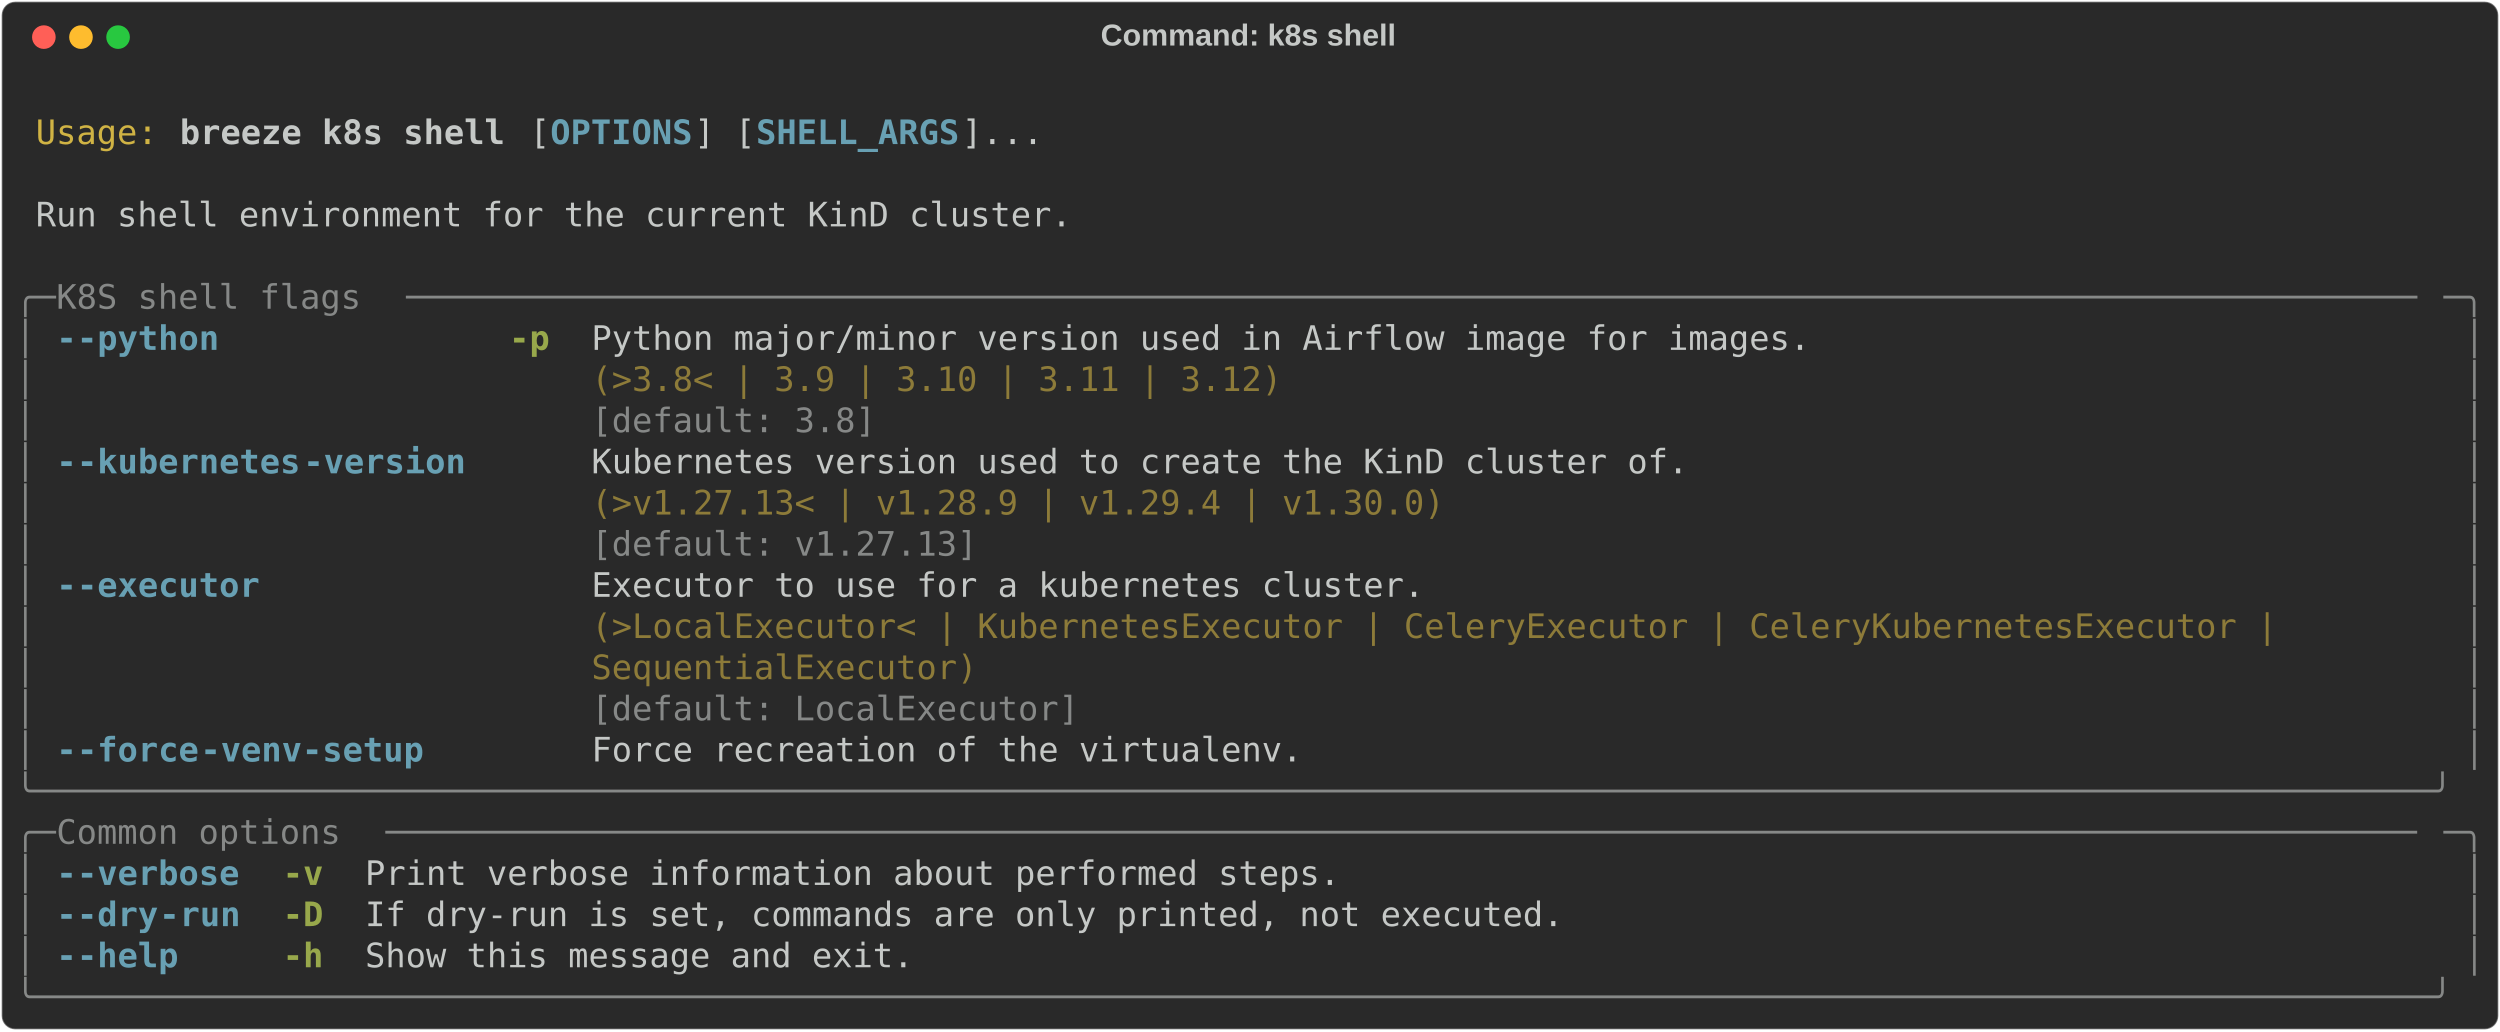
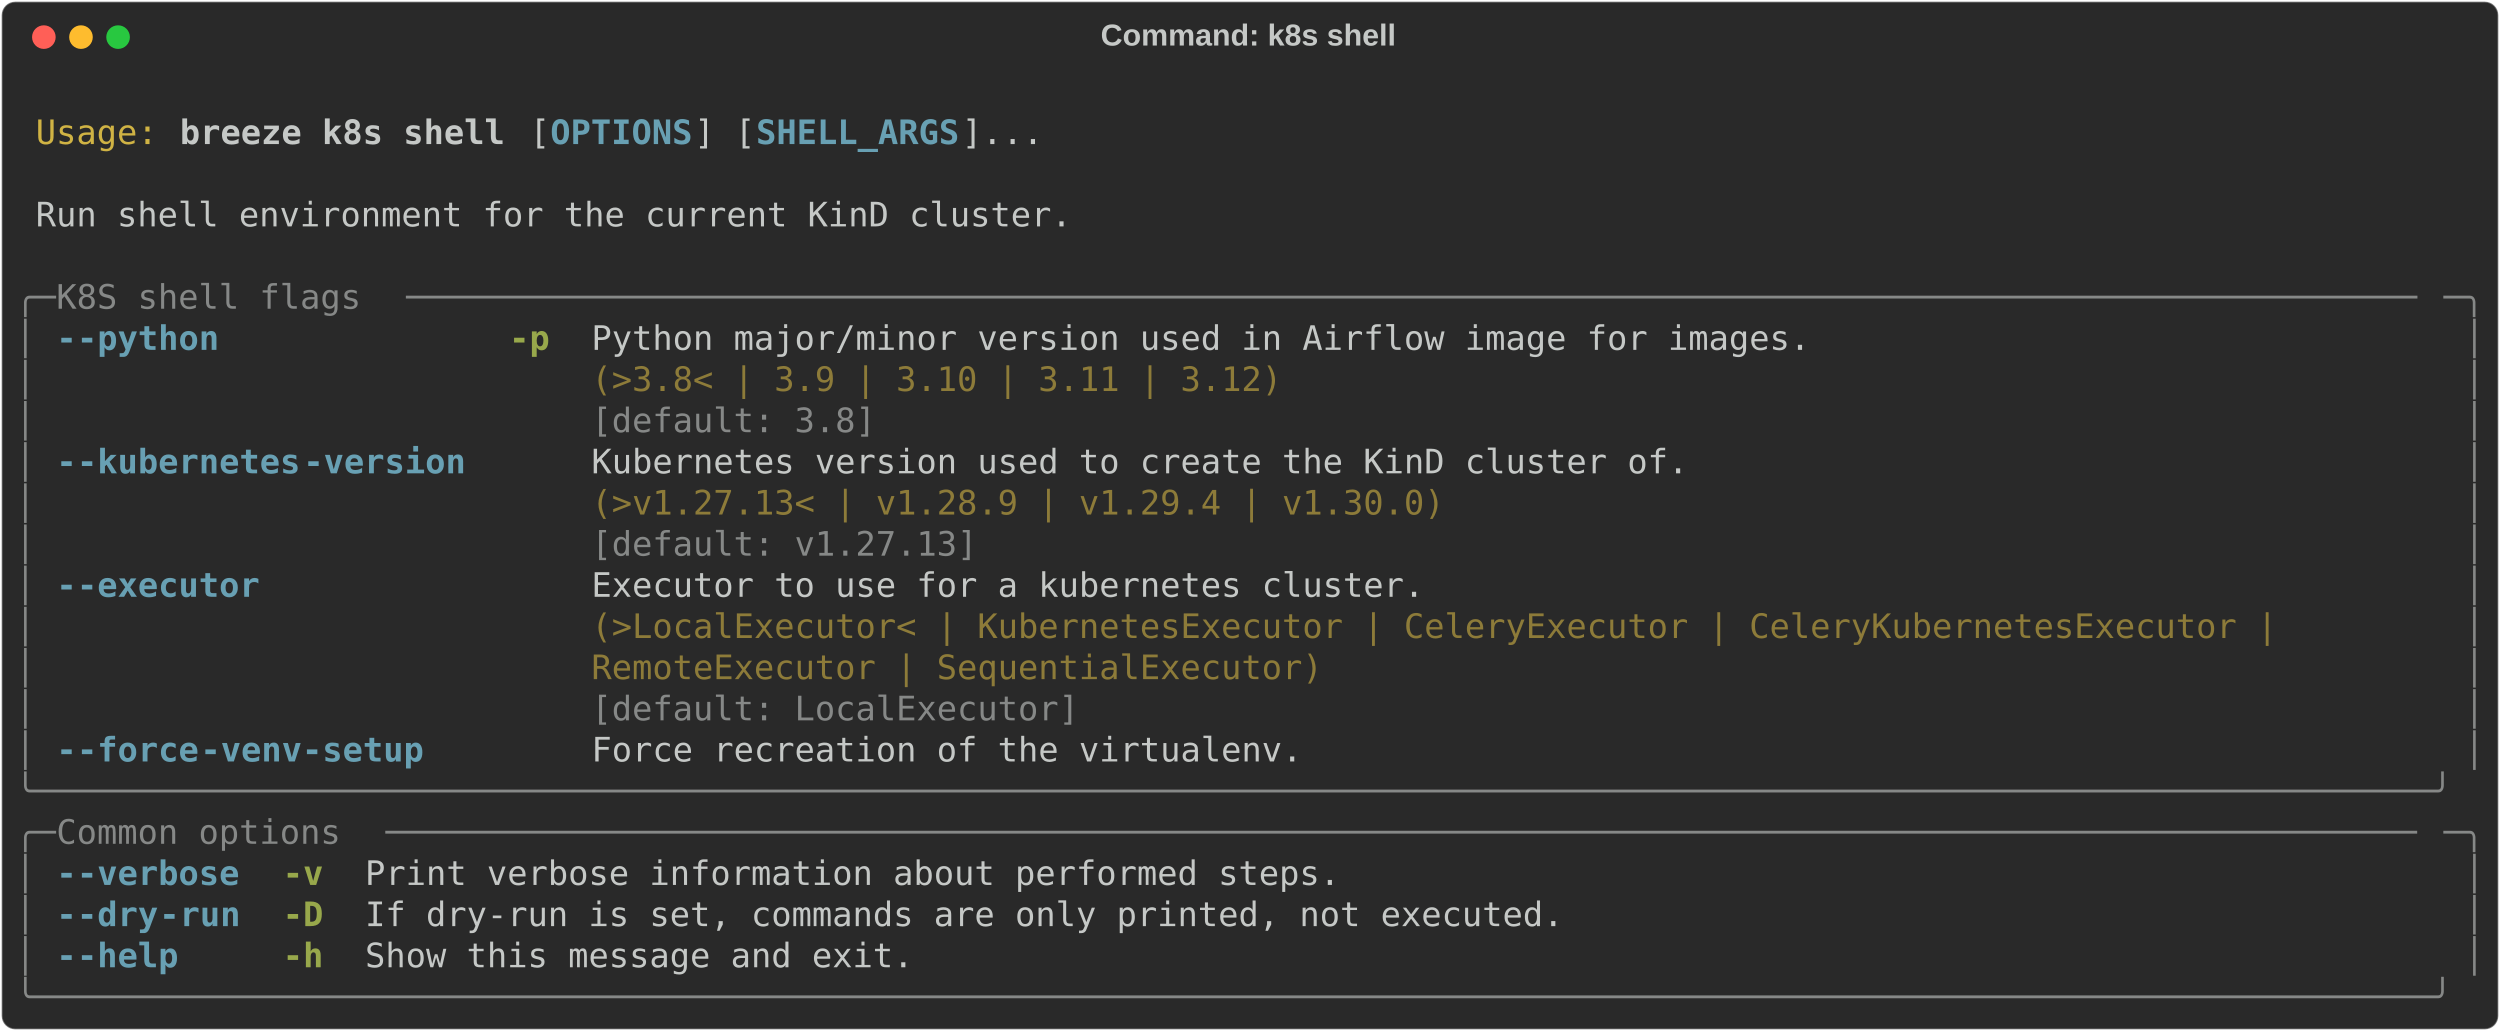
<svg xmlns="http://www.w3.org/2000/svg" class="rich-terminal" viewBox="0 0 1482 611.2">
  <style>

    @font-face {
        font-family: "Fira Code";
        src: local("FiraCode-Regular"),
                url("https://cdnjs.cloudflare.com/ajax/libs/firacode/6.2.0/woff2/FiraCode-Regular.woff2") format("woff2"),
                url("https://cdnjs.cloudflare.com/ajax/libs/firacode/6.2.0/woff/FiraCode-Regular.woff") format("woff");
        font-style: normal;
        font-weight: 400;
    }
    @font-face {
        font-family: "Fira Code";
        src: local("FiraCode-Bold"),
                url("https://cdnjs.cloudflare.com/ajax/libs/firacode/6.2.0/woff2/FiraCode-Bold.woff2") format("woff2"),
                url("https://cdnjs.cloudflare.com/ajax/libs/firacode/6.2.0/woff/FiraCode-Bold.woff") format("woff");
        font-style: bold;
        font-weight: 700;
    }

    .breeze-k8s-shell-matrix {
        font-family: Fira Code, monospace;
        font-size: 20px;
        line-height: 24.4px;
        font-variant-east-asian: full-width;
    }

    .breeze-k8s-shell-title {
        font-size: 18px;
        font-weight: bold;
        font-family: arial;
    }

    .breeze-k8s-shell-r1 { fill: #c5c8c6 }
.breeze-k8s-shell-r2 { fill: #d0b344 }
.breeze-k8s-shell-r3 { fill: #c5c8c6;font-weight: bold }
.breeze-k8s-shell-r4 { fill: #68a0b3;font-weight: bold }
.breeze-k8s-shell-r5 { fill: #868887 }
.breeze-k8s-shell-r6 { fill: #98a84b;font-weight: bold }
.breeze-k8s-shell-r7 { fill: #8d7b39 }
    </style>
  <defs>
    <clipPath id="breeze-k8s-shell-clip-terminal">
      <rect x="0" y="0" width="1463.0" height="560.2" />
    </clipPath>
    <clipPath id="breeze-k8s-shell-line-0">
      <rect x="0" y="1.5" width="1464" height="24.65" />
    </clipPath>
    <clipPath id="breeze-k8s-shell-line-1">
      <rect x="0" y="25.9" width="1464" height="24.65" />
    </clipPath>
    <clipPath id="breeze-k8s-shell-line-2">
      <rect x="0" y="50.3" width="1464" height="24.65" />
    </clipPath>
    <clipPath id="breeze-k8s-shell-line-3">
      <rect x="0" y="74.7" width="1464" height="24.65" />
    </clipPath>
    <clipPath id="breeze-k8s-shell-line-4">
      <rect x="0" y="99.1" width="1464" height="24.65" />
    </clipPath>
    <clipPath id="breeze-k8s-shell-line-5">
      <rect x="0" y="123.5" width="1464" height="24.65" />
    </clipPath>
    <clipPath id="breeze-k8s-shell-line-6">
      <rect x="0" y="147.9" width="1464" height="24.65" />
    </clipPath>
    <clipPath id="breeze-k8s-shell-line-7">
      <rect x="0" y="172.3" width="1464" height="24.65" />
    </clipPath>
    <clipPath id="breeze-k8s-shell-line-8">
      <rect x="0" y="196.7" width="1464" height="24.65" />
    </clipPath>
    <clipPath id="breeze-k8s-shell-line-9">
      <rect x="0" y="221.1" width="1464" height="24.65" />
    </clipPath>
    <clipPath id="breeze-k8s-shell-line-10">
      <rect x="0" y="245.5" width="1464" height="24.65" />
    </clipPath>
    <clipPath id="breeze-k8s-shell-line-11">
      <rect x="0" y="269.9" width="1464" height="24.65" />
    </clipPath>
    <clipPath id="breeze-k8s-shell-line-12">
      <rect x="0" y="294.3" width="1464" height="24.65" />
    </clipPath>
    <clipPath id="breeze-k8s-shell-line-13">
      <rect x="0" y="318.7" width="1464" height="24.65" />
    </clipPath>
    <clipPath id="breeze-k8s-shell-line-14">
      <rect x="0" y="343.1" width="1464" height="24.65" />
    </clipPath>
    <clipPath id="breeze-k8s-shell-line-15">
      <rect x="0" y="367.5" width="1464" height="24.65" />
    </clipPath>
    <clipPath id="breeze-k8s-shell-line-16">
      <rect x="0" y="391.9" width="1464" height="24.65" />
    </clipPath>
    <clipPath id="breeze-k8s-shell-line-17">
      <rect x="0" y="416.3" width="1464" height="24.65" />
    </clipPath>
    <clipPath id="breeze-k8s-shell-line-18">
      <rect x="0" y="440.7" width="1464" height="24.65" />
    </clipPath>
    <clipPath id="breeze-k8s-shell-line-19">
      <rect x="0" y="465.1" width="1464" height="24.65" />
    </clipPath>
    <clipPath id="breeze-k8s-shell-line-20">
      <rect x="0" y="489.5" width="1464" height="24.65" />
    </clipPath>
    <clipPath id="breeze-k8s-shell-line-21">
      <rect x="0" y="513.9" width="1464" height="24.65" />
    </clipPath>
  </defs>
  <rect fill="#292929" stroke="rgba(255,255,255,0.35)" stroke-width="1" x="1" y="1" width="1480" height="609.2" rx="8" />
  <text class="breeze-k8s-shell-title" fill="#c5c8c6" text-anchor="middle" x="740" y="27">Command: k8s shell</text>
  <g transform="translate(26,22)">
    <circle cx="0" cy="0" r="7" fill="#ff5f57" />
    <circle cx="22" cy="0" r="7" fill="#febc2e" />
    <circle cx="44" cy="0" r="7" fill="#28c840" />
  </g>
  <g transform="translate(9, 41)" clip-path="url(#breeze-k8s-shell-clip-terminal)">
    <g class="breeze-k8s-shell-matrix">
      <text class="breeze-k8s-shell-r1" x="1464" y="20" textLength="12.2" clip-path="url(#breeze-k8s-shell-line-0)">
</text>
      <text class="breeze-k8s-shell-r2" x="12.2" y="44.4" textLength="73.2" clip-path="url(#breeze-k8s-shell-line-1)">Usage:</text>
      <text class="breeze-k8s-shell-r3" x="97.6" y="44.4" textLength="195.2" clip-path="url(#breeze-k8s-shell-line-1)">breeze k8s shell</text>
      <text class="breeze-k8s-shell-r1" x="305" y="44.4" textLength="12.2" clip-path="url(#breeze-k8s-shell-line-1)">[</text>
      <text class="breeze-k8s-shell-r4" x="317.2" y="44.4" textLength="85.4" clip-path="url(#breeze-k8s-shell-line-1)">OPTIONS</text>
      <text class="breeze-k8s-shell-r1" x="402.6" y="44.4" textLength="36.6" clip-path="url(#breeze-k8s-shell-line-1)">] [</text>
      <text class="breeze-k8s-shell-r4" x="439.2" y="44.4" textLength="122" clip-path="url(#breeze-k8s-shell-line-1)">SHELL_ARGS</text>
      <text class="breeze-k8s-shell-r1" x="561.2" y="44.4" textLength="48.8" clip-path="url(#breeze-k8s-shell-line-1)">]...</text>
      <text class="breeze-k8s-shell-r1" x="1464" y="44.4" textLength="12.2" clip-path="url(#breeze-k8s-shell-line-1)">
</text>
      <text class="breeze-k8s-shell-r1" x="1464" y="68.8" textLength="12.2" clip-path="url(#breeze-k8s-shell-line-2)">
</text>
      <text class="breeze-k8s-shell-r1" x="12.2" y="93.2" textLength="622.2" clip-path="url(#breeze-k8s-shell-line-3)">Run shell environment for the current KinD cluster.</text>
      <text class="breeze-k8s-shell-r1" x="1464" y="93.2" textLength="12.2" clip-path="url(#breeze-k8s-shell-line-3)">
</text>
      <text class="breeze-k8s-shell-r1" x="1464" y="117.6" textLength="12.2" clip-path="url(#breeze-k8s-shell-line-4)">
</text>
      <text class="breeze-k8s-shell-r5" x="0" y="142" textLength="24.4" clip-path="url(#breeze-k8s-shell-line-5)">╭─</text>
      <text class="breeze-k8s-shell-r5" x="24.4" y="142" textLength="207.4" clip-path="url(#breeze-k8s-shell-line-5)"> K8S shell flags </text>
      <text class="breeze-k8s-shell-r5" x="231.8" y="142" textLength="1207.8" clip-path="url(#breeze-k8s-shell-line-5)">───────────────────────────────────────────────────────────────────────────────────────────────────</text>
      <text class="breeze-k8s-shell-r5" x="1439.6" y="142" textLength="24.4" clip-path="url(#breeze-k8s-shell-line-5)">─╮</text>
      <text class="breeze-k8s-shell-r1" x="1464" y="142" textLength="12.2" clip-path="url(#breeze-k8s-shell-line-5)">
</text>
      <text class="breeze-k8s-shell-r5" x="0" y="166.4" textLength="12.2" clip-path="url(#breeze-k8s-shell-line-6)">│</text>
      <text class="breeze-k8s-shell-r4" x="24.4" y="166.4" textLength="12.2" clip-path="url(#breeze-k8s-shell-line-6)">-</text>
      <text class="breeze-k8s-shell-r4" x="36.6" y="166.4" textLength="85.4" clip-path="url(#breeze-k8s-shell-line-6)">-python</text>
      <text class="breeze-k8s-shell-r6" x="292.8" y="166.4" textLength="24.4" clip-path="url(#breeze-k8s-shell-line-6)">-p</text>
      <text class="breeze-k8s-shell-r1" x="341.6" y="166.4" textLength="732" clip-path="url(#breeze-k8s-shell-line-6)">Python major/minor version used in Airflow image for images.</text>
      <text class="breeze-k8s-shell-r5" x="1451.8" y="166.4" textLength="12.2" clip-path="url(#breeze-k8s-shell-line-6)">│</text>
      <text class="breeze-k8s-shell-r1" x="1464" y="166.4" textLength="12.2" clip-path="url(#breeze-k8s-shell-line-6)">
</text>
      <text class="breeze-k8s-shell-r5" x="0" y="190.8" textLength="12.2" clip-path="url(#breeze-k8s-shell-line-7)">│</text>
      <text class="breeze-k8s-shell-r7" x="341.6" y="190.8" textLength="732" clip-path="url(#breeze-k8s-shell-line-7)">(&gt;3.8&lt; | 3.9 | 3.10 | 3.11 | 3.12)                          </text>
      <text class="breeze-k8s-shell-r5" x="1451.8" y="190.8" textLength="12.2" clip-path="url(#breeze-k8s-shell-line-7)">│</text>
      <text class="breeze-k8s-shell-r1" x="1464" y="190.8" textLength="12.2" clip-path="url(#breeze-k8s-shell-line-7)">
</text>
      <text class="breeze-k8s-shell-r5" x="0" y="215.2" textLength="12.2" clip-path="url(#breeze-k8s-shell-line-8)">│</text>
      <text class="breeze-k8s-shell-r5" x="341.6" y="215.2" textLength="732" clip-path="url(#breeze-k8s-shell-line-8)">[default: 3.8]                                              </text>
      <text class="breeze-k8s-shell-r5" x="1451.8" y="215.2" textLength="12.2" clip-path="url(#breeze-k8s-shell-line-8)">│</text>
      <text class="breeze-k8s-shell-r1" x="1464" y="215.2" textLength="12.2" clip-path="url(#breeze-k8s-shell-line-8)">
</text>
      <text class="breeze-k8s-shell-r5" x="0" y="239.6" textLength="12.2" clip-path="url(#breeze-k8s-shell-line-9)">│</text>
      <text class="breeze-k8s-shell-r4" x="24.4" y="239.6" textLength="12.2" clip-path="url(#breeze-k8s-shell-line-9)">-</text>
      <text class="breeze-k8s-shell-r4" x="36.6" y="239.6" textLength="134.2" clip-path="url(#breeze-k8s-shell-line-9)">-kubernetes</text>
      <text class="breeze-k8s-shell-r4" x="170.8" y="239.6" textLength="97.6" clip-path="url(#breeze-k8s-shell-line-9)">-version</text>
      <text class="breeze-k8s-shell-r1" x="341.6" y="239.6" textLength="658.8" clip-path="url(#breeze-k8s-shell-line-9)">Kubernetes version used to create the KinD cluster of.</text>
      <text class="breeze-k8s-shell-r5" x="1451.8" y="239.6" textLength="12.2" clip-path="url(#breeze-k8s-shell-line-9)">│</text>
      <text class="breeze-k8s-shell-r1" x="1464" y="239.6" textLength="12.2" clip-path="url(#breeze-k8s-shell-line-9)">
</text>
      <text class="breeze-k8s-shell-r5" x="0" y="264" textLength="12.2" clip-path="url(#breeze-k8s-shell-line-10)">│</text>
      <text class="breeze-k8s-shell-r7" x="341.6" y="264" textLength="658.8" clip-path="url(#breeze-k8s-shell-line-10)">(&gt;v1.27.13&lt; | v1.28.9 | v1.29.4 | v1.30.0)            </text>
      <text class="breeze-k8s-shell-r5" x="1451.8" y="264" textLength="12.2" clip-path="url(#breeze-k8s-shell-line-10)">│</text>
      <text class="breeze-k8s-shell-r1" x="1464" y="264" textLength="12.2" clip-path="url(#breeze-k8s-shell-line-10)">
</text>
      <text class="breeze-k8s-shell-r5" x="0" y="288.4" textLength="12.2" clip-path="url(#breeze-k8s-shell-line-11)">│</text>
      <text class="breeze-k8s-shell-r5" x="341.6" y="288.4" textLength="658.8" clip-path="url(#breeze-k8s-shell-line-11)">[default: v1.27.13]                                   </text>
      <text class="breeze-k8s-shell-r5" x="1451.8" y="288.4" textLength="12.2" clip-path="url(#breeze-k8s-shell-line-11)">│</text>
      <text class="breeze-k8s-shell-r1" x="1464" y="288.4" textLength="12.2" clip-path="url(#breeze-k8s-shell-line-11)">
</text>
      <text class="breeze-k8s-shell-r5" x="0" y="312.8" textLength="12.2" clip-path="url(#breeze-k8s-shell-line-12)">│</text>
      <text class="breeze-k8s-shell-r4" x="24.4" y="312.8" textLength="12.2" clip-path="url(#breeze-k8s-shell-line-12)">-</text>
      <text class="breeze-k8s-shell-r4" x="36.6" y="312.8" textLength="109.8" clip-path="url(#breeze-k8s-shell-line-12)">-executor</text>
      <text class="breeze-k8s-shell-r1" x="341.6" y="312.8" textLength="1098" clip-path="url(#breeze-k8s-shell-line-12)">Executor to use for a kubernetes cluster.                                                 </text>
      <text class="breeze-k8s-shell-r5" x="1451.8" y="312.8" textLength="12.2" clip-path="url(#breeze-k8s-shell-line-12)">│</text>
      <text class="breeze-k8s-shell-r1" x="1464" y="312.8" textLength="12.2" clip-path="url(#breeze-k8s-shell-line-12)">
</text>
      <text class="breeze-k8s-shell-r5" x="0" y="337.2" textLength="12.2" clip-path="url(#breeze-k8s-shell-line-13)">│</text>
      <text class="breeze-k8s-shell-r7" x="341.6" y="337.2" textLength="1098" clip-path="url(#breeze-k8s-shell-line-13)">(&gt;LocalExecutor&lt; | KubernetesExecutor | CeleryExecutor | CeleryKubernetesExecutor |       </text>
      <text class="breeze-k8s-shell-r5" x="1451.8" y="337.2" textLength="12.2" clip-path="url(#breeze-k8s-shell-line-13)">│</text>
      <text class="breeze-k8s-shell-r1" x="1464" y="337.2" textLength="12.2" clip-path="url(#breeze-k8s-shell-line-13)">
</text>
      <text class="breeze-k8s-shell-r5" x="0" y="361.6" textLength="12.2" clip-path="url(#breeze-k8s-shell-line-14)">│</text>
-       <text class="breeze-k8s-shell-r7" x="341.6" y="361.6" textLength="1098" clip-path="url(#breeze-k8s-shell-line-14)">SequentialExecutor)                                                                       </text>
+       <text class="breeze-k8s-shell-r7" x="341.6" y="361.6" textLength="1098" clip-path="url(#breeze-k8s-shell-line-14)">RemoteExecutor | SequentialExecutor)                                                      </text>
      <text class="breeze-k8s-shell-r5" x="1451.8" y="361.6" textLength="12.2" clip-path="url(#breeze-k8s-shell-line-14)">│</text>
      <text class="breeze-k8s-shell-r1" x="1464" y="361.6" textLength="12.2" clip-path="url(#breeze-k8s-shell-line-14)">
</text>
      <text class="breeze-k8s-shell-r5" x="0" y="386" textLength="12.2" clip-path="url(#breeze-k8s-shell-line-15)">│</text>
      <text class="breeze-k8s-shell-r5" x="341.6" y="386" textLength="1098" clip-path="url(#breeze-k8s-shell-line-15)">[default: LocalExecutor]                                                                  </text>
      <text class="breeze-k8s-shell-r5" x="1451.8" y="386" textLength="12.2" clip-path="url(#breeze-k8s-shell-line-15)">│</text>
      <text class="breeze-k8s-shell-r1" x="1464" y="386" textLength="12.2" clip-path="url(#breeze-k8s-shell-line-15)">
</text>
      <text class="breeze-k8s-shell-r5" x="0" y="410.4" textLength="12.2" clip-path="url(#breeze-k8s-shell-line-16)">│</text>
      <text class="breeze-k8s-shell-r4" x="24.4" y="410.4" textLength="12.2" clip-path="url(#breeze-k8s-shell-line-16)">-</text>
      <text class="breeze-k8s-shell-r4" x="36.6" y="410.4" textLength="73.2" clip-path="url(#breeze-k8s-shell-line-16)">-force</text>
      <text class="breeze-k8s-shell-r4" x="109.8" y="410.4" textLength="134.2" clip-path="url(#breeze-k8s-shell-line-16)">-venv-setup</text>
      <text class="breeze-k8s-shell-r1" x="341.6" y="410.4" textLength="427" clip-path="url(#breeze-k8s-shell-line-16)">Force recreation of the virtualenv.</text>
      <text class="breeze-k8s-shell-r5" x="1451.8" y="410.4" textLength="12.2" clip-path="url(#breeze-k8s-shell-line-16)">│</text>
      <text class="breeze-k8s-shell-r1" x="1464" y="410.4" textLength="12.2" clip-path="url(#breeze-k8s-shell-line-16)">
</text>
      <text class="breeze-k8s-shell-r5" x="0" y="434.8" textLength="1464" clip-path="url(#breeze-k8s-shell-line-17)">╰──────────────────────────────────────────────────────────────────────────────────────────────────────────────────────╯</text>
      <text class="breeze-k8s-shell-r1" x="1464" y="434.8" textLength="12.2" clip-path="url(#breeze-k8s-shell-line-17)">
</text>
      <text class="breeze-k8s-shell-r5" x="0" y="459.2" textLength="24.4" clip-path="url(#breeze-k8s-shell-line-18)">╭─</text>
      <text class="breeze-k8s-shell-r5" x="24.4" y="459.2" textLength="195.2" clip-path="url(#breeze-k8s-shell-line-18)"> Common options </text>
      <text class="breeze-k8s-shell-r5" x="219.6" y="459.2" textLength="1220" clip-path="url(#breeze-k8s-shell-line-18)">────────────────────────────────────────────────────────────────────────────────────────────────────</text>
      <text class="breeze-k8s-shell-r5" x="1439.6" y="459.2" textLength="24.4" clip-path="url(#breeze-k8s-shell-line-18)">─╮</text>
      <text class="breeze-k8s-shell-r1" x="1464" y="459.2" textLength="12.2" clip-path="url(#breeze-k8s-shell-line-18)">
</text>
      <text class="breeze-k8s-shell-r5" x="0" y="483.6" textLength="12.2" clip-path="url(#breeze-k8s-shell-line-19)">│</text>
      <text class="breeze-k8s-shell-r4" x="24.4" y="483.6" textLength="12.2" clip-path="url(#breeze-k8s-shell-line-19)">-</text>
      <text class="breeze-k8s-shell-r4" x="36.6" y="483.6" textLength="97.6" clip-path="url(#breeze-k8s-shell-line-19)">-verbose</text>
      <text class="breeze-k8s-shell-r6" x="158.6" y="483.6" textLength="24.4" clip-path="url(#breeze-k8s-shell-line-19)">-v</text>
      <text class="breeze-k8s-shell-r1" x="207.4" y="483.6" textLength="585.6" clip-path="url(#breeze-k8s-shell-line-19)">Print verbose information about performed steps.</text>
      <text class="breeze-k8s-shell-r5" x="1451.8" y="483.6" textLength="12.2" clip-path="url(#breeze-k8s-shell-line-19)">│</text>
      <text class="breeze-k8s-shell-r1" x="1464" y="483.6" textLength="12.2" clip-path="url(#breeze-k8s-shell-line-19)">
</text>
      <text class="breeze-k8s-shell-r5" x="0" y="508" textLength="12.2" clip-path="url(#breeze-k8s-shell-line-20)">│</text>
      <text class="breeze-k8s-shell-r4" x="24.4" y="508" textLength="12.2" clip-path="url(#breeze-k8s-shell-line-20)">-</text>
      <text class="breeze-k8s-shell-r4" x="36.6" y="508" textLength="48.8" clip-path="url(#breeze-k8s-shell-line-20)">-dry</text>
      <text class="breeze-k8s-shell-r4" x="85.4" y="508" textLength="48.8" clip-path="url(#breeze-k8s-shell-line-20)">-run</text>
      <text class="breeze-k8s-shell-r6" x="158.6" y="508" textLength="24.4" clip-path="url(#breeze-k8s-shell-line-20)">-D</text>
      <text class="breeze-k8s-shell-r1" x="207.4" y="508" textLength="719.8" clip-path="url(#breeze-k8s-shell-line-20)">If dry-run is set, commands are only printed, not executed.</text>
      <text class="breeze-k8s-shell-r5" x="1451.8" y="508" textLength="12.2" clip-path="url(#breeze-k8s-shell-line-20)">│</text>
      <text class="breeze-k8s-shell-r1" x="1464" y="508" textLength="12.2" clip-path="url(#breeze-k8s-shell-line-20)">
</text>
      <text class="breeze-k8s-shell-r5" x="0" y="532.4" textLength="12.2" clip-path="url(#breeze-k8s-shell-line-21)">│</text>
      <text class="breeze-k8s-shell-r4" x="24.4" y="532.4" textLength="12.2" clip-path="url(#breeze-k8s-shell-line-21)">-</text>
      <text class="breeze-k8s-shell-r4" x="36.6" y="532.4" textLength="61" clip-path="url(#breeze-k8s-shell-line-21)">-help</text>
      <text class="breeze-k8s-shell-r6" x="158.6" y="532.4" textLength="24.4" clip-path="url(#breeze-k8s-shell-line-21)">-h</text>
      <text class="breeze-k8s-shell-r1" x="207.4" y="532.4" textLength="329.4" clip-path="url(#breeze-k8s-shell-line-21)">Show this message and exit.</text>
      <text class="breeze-k8s-shell-r5" x="1451.8" y="532.4" textLength="12.2" clip-path="url(#breeze-k8s-shell-line-21)">│</text>
      <text class="breeze-k8s-shell-r1" x="1464" y="532.4" textLength="12.2" clip-path="url(#breeze-k8s-shell-line-21)">
</text>
      <text class="breeze-k8s-shell-r5" x="0" y="556.8" textLength="1464" clip-path="url(#breeze-k8s-shell-line-22)">╰──────────────────────────────────────────────────────────────────────────────────────────────────────────────────────╯</text>
      <text class="breeze-k8s-shell-r1" x="1464" y="556.8" textLength="12.2" clip-path="url(#breeze-k8s-shell-line-22)">
</text>
    </g>
  </g>
</svg>
